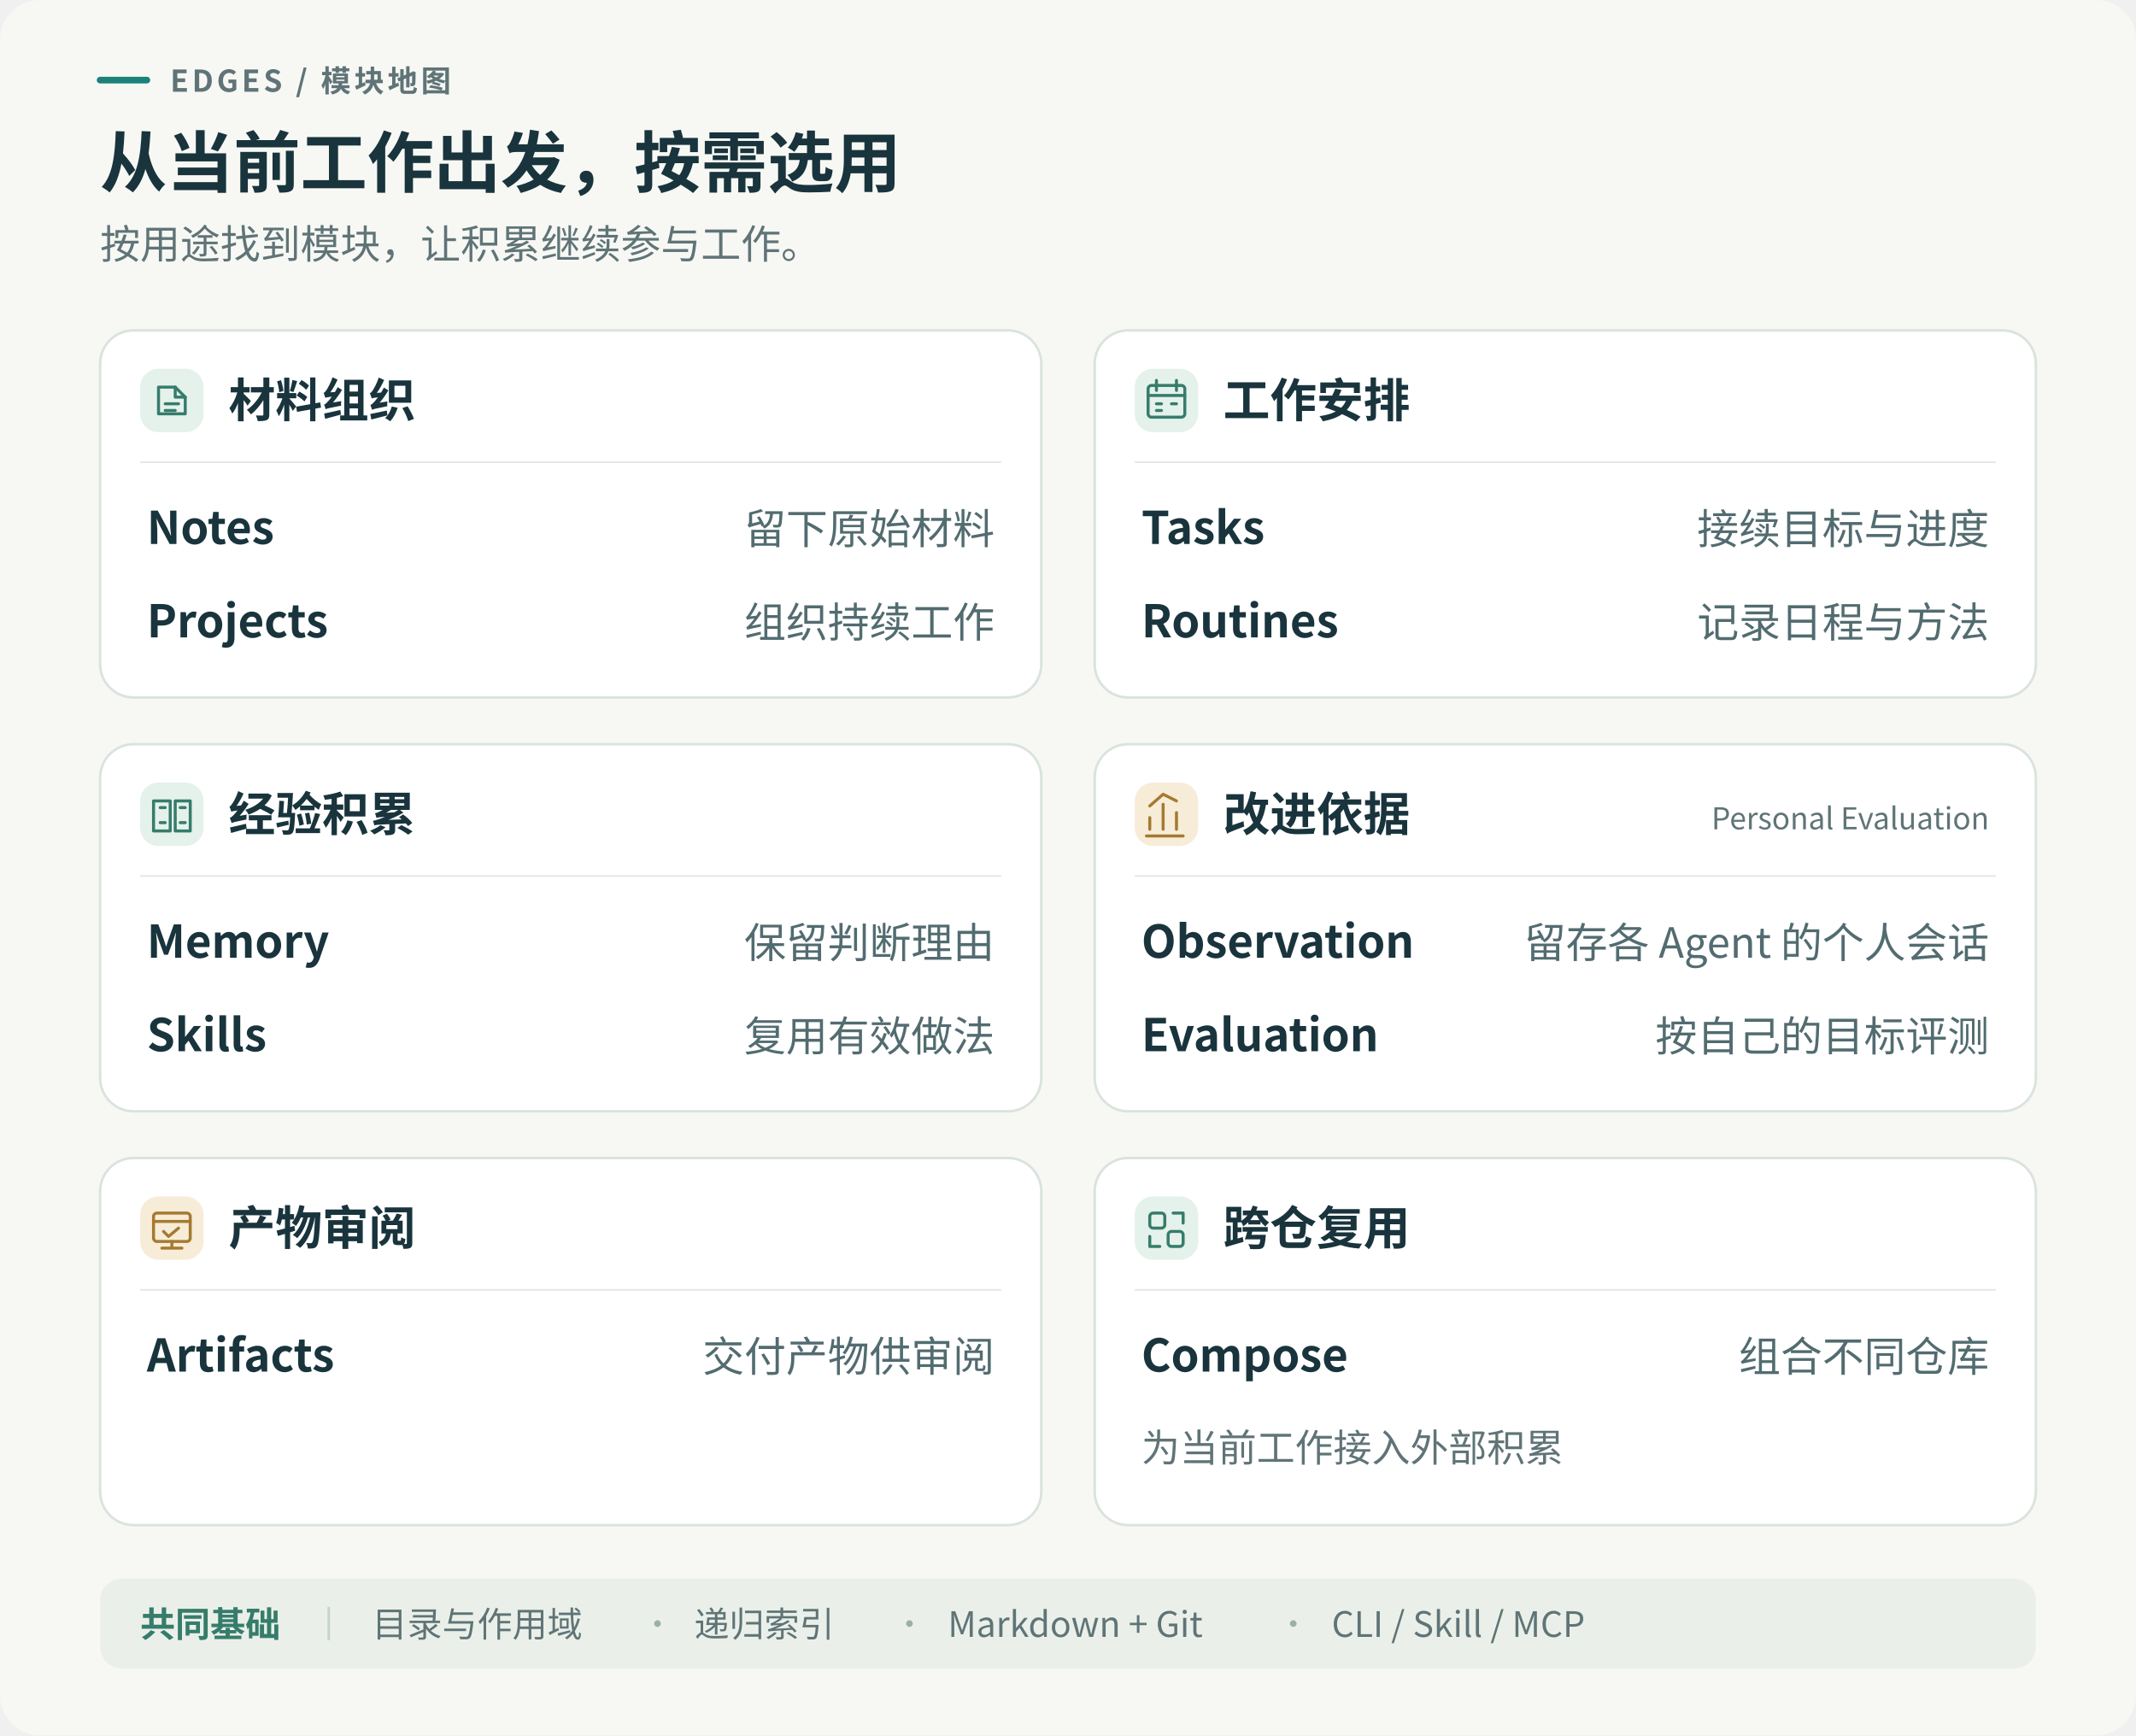
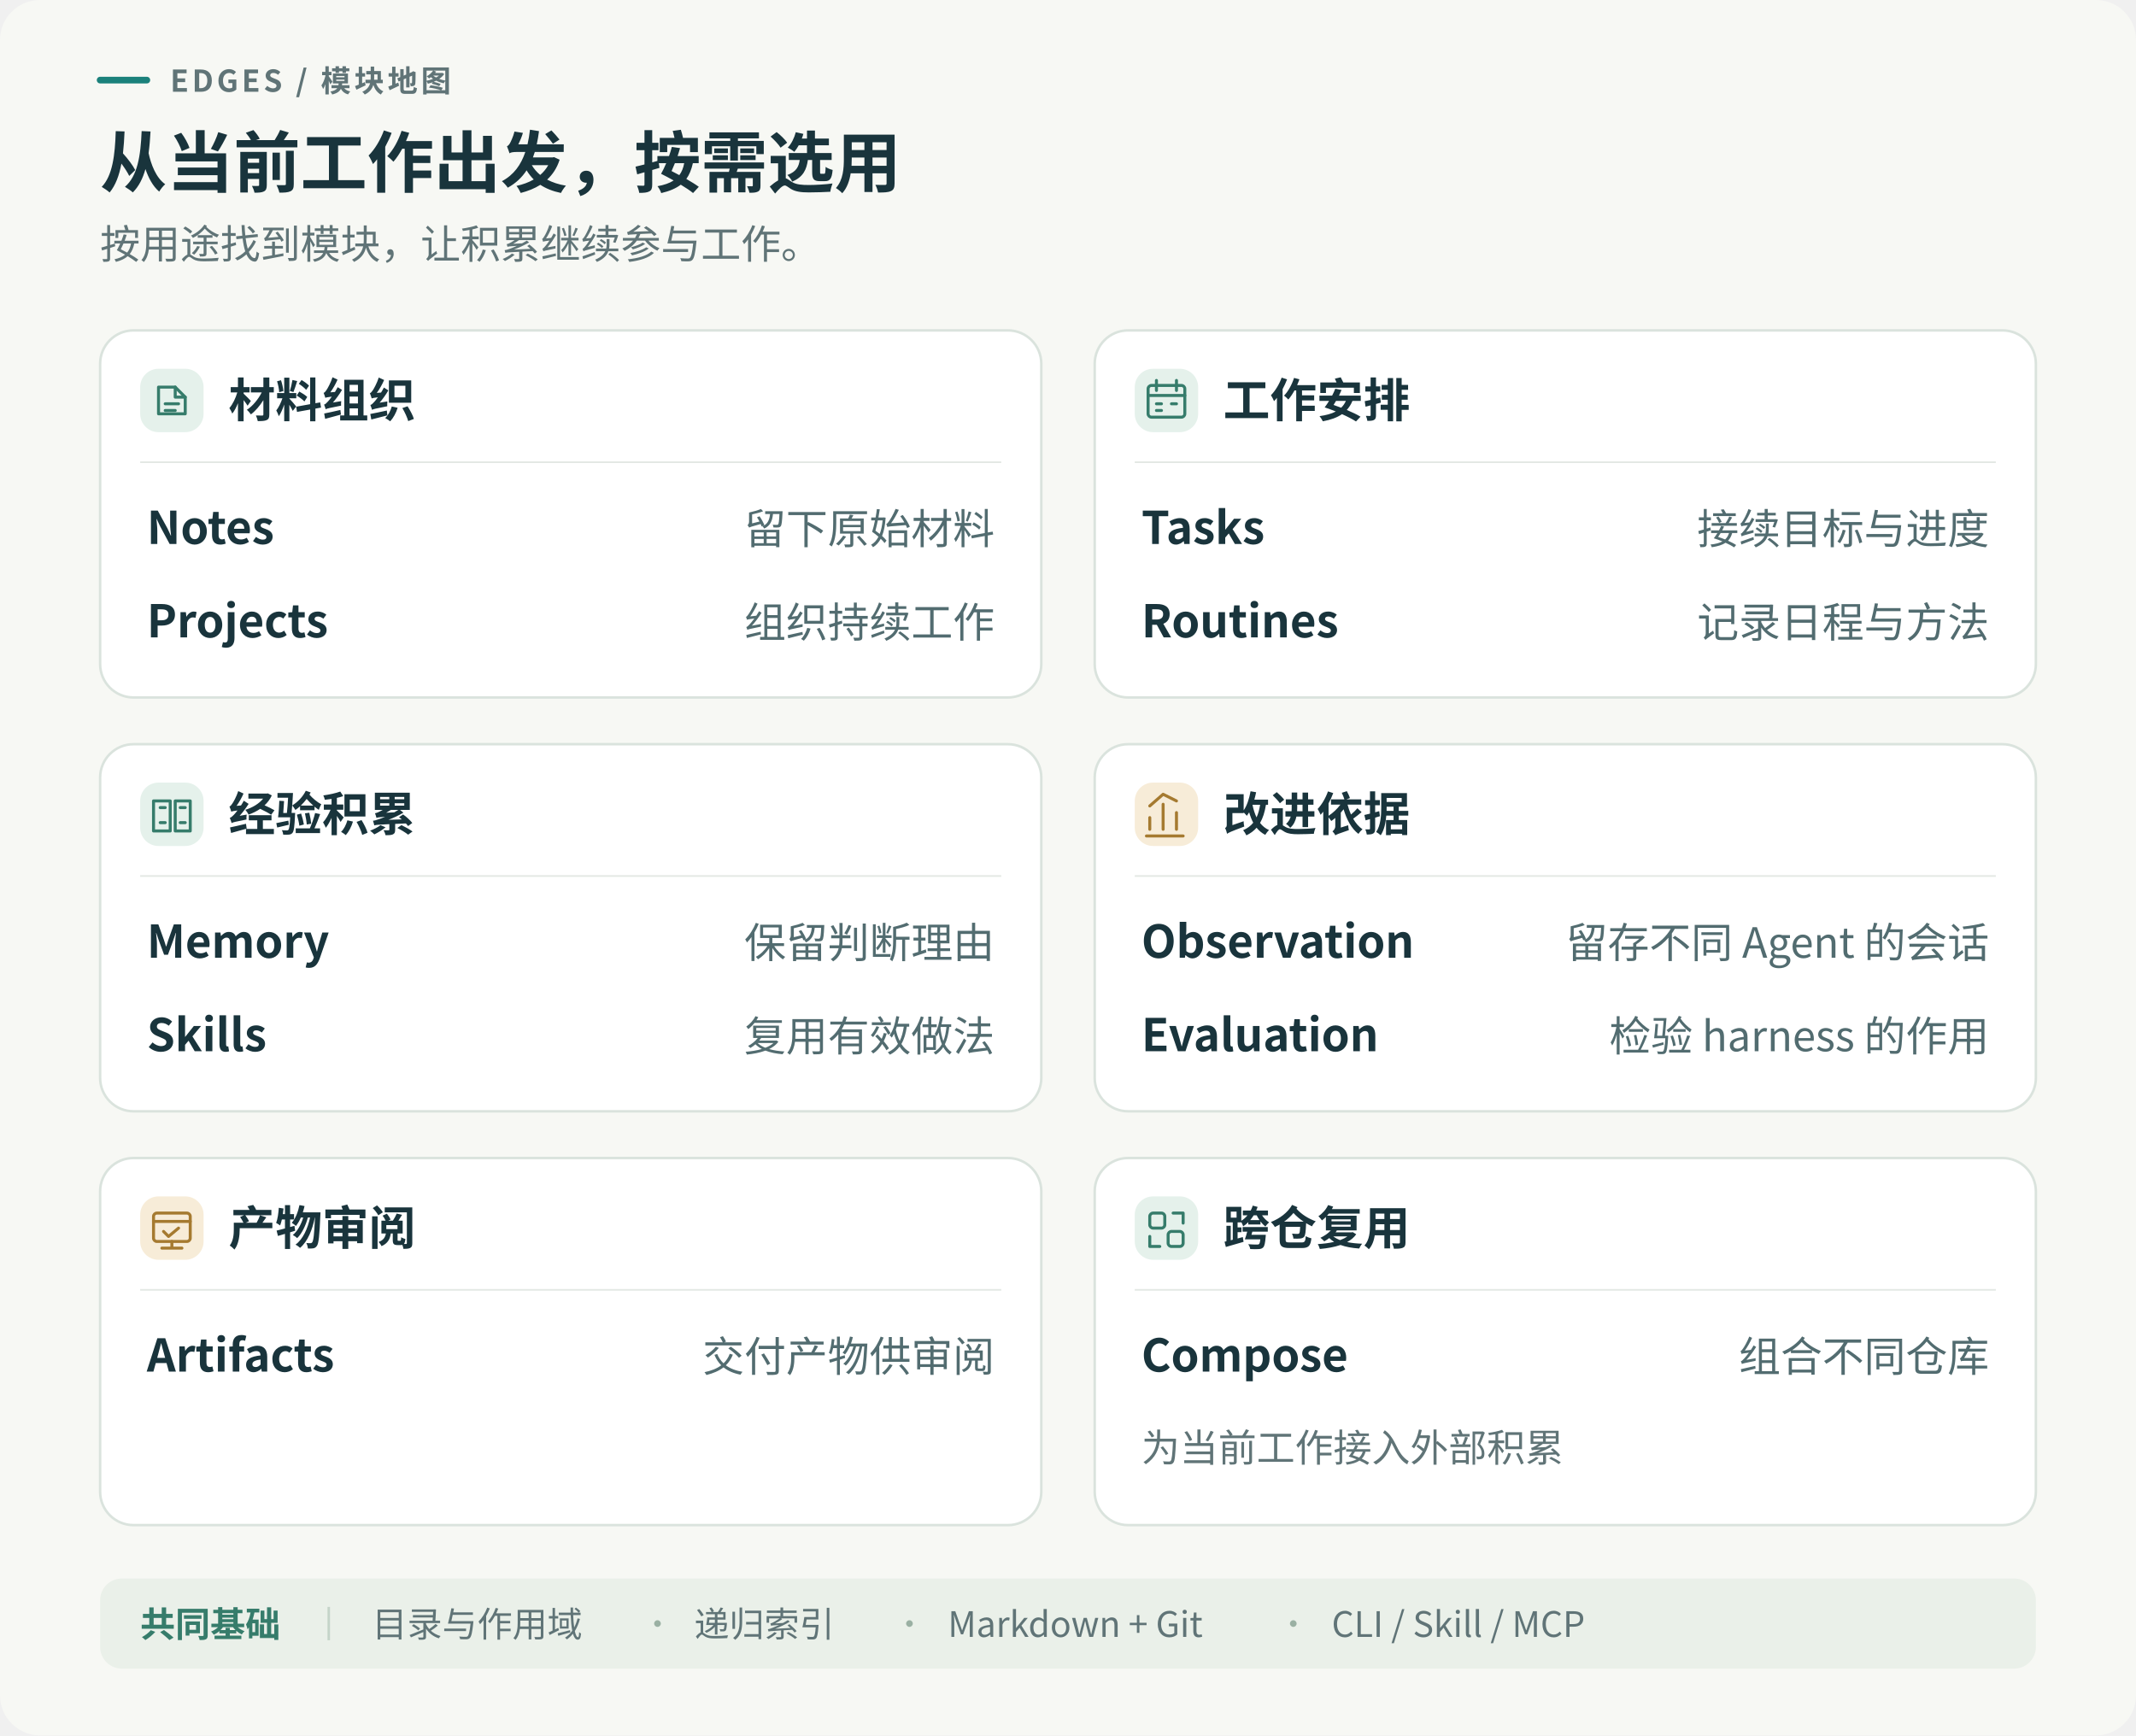
<svg xmlns="http://www.w3.org/2000/svg" width="1280" height="1040" viewBox="0 0 1280 1040" role="img" aria-labelledby="title description">
  <defs>
    <style>
      text { font-family: -apple-system, BlinkMacSystemFont, "Segoe UI", "PingFang SC", "Microsoft YaHei", "Noto Sans CJK SC", sans-serif; }
      .ink { fill: #19343c; }
      .muted { fill: #607477; }
      .heading { font-size: 28px; font-weight: 650; fill: #19343c; }
      .module { font-size: 27px; font-weight: 600; fill: #19343c; }
      .value { font-size: 25px; fill: #526c70; }
      .rule { stroke: #e3e8e4; stroke-width: 1; }
      .card { fill: #ffffff; stroke: #dae3dd; stroke-width: 1.5; }
      .teal-icon { fill: none; stroke: #367c6b; stroke-width: 1.8; stroke-linecap: round; stroke-linejoin: round; }
      .amber-icon { fill: none; stroke: #a57a30; stroke-width: 1.8; stroke-linecap: round; stroke-linejoin: round; }
    </style>
  </defs>
  <rect width="1280" height="1040" rx="24" fill="#f7f8f4" />
  <path d="M60 48h28" stroke="#1b817b" stroke-width="4" stroke-linecap="round" />
  <text x="102" y="55" class="muted" font-size="18" font-weight="600" letter-spacing="2">EDGES / 模块地图</text>
  <text x="60" y="112" class="ink" font-size="40" font-weight="650">从当前工作出发，按需选用</text>
  <text x="60" y="155" class="muted" font-size="24">按用途找到模块，让积累继续参与工作。</text>
  <rect x="60" y="198" width="564" height="220" rx="20" class="card" />
  <rect x="84" y="221" width="38" height="38" rx="11" fill="#e5f1eb" />
  <g class="teal-icon">
    <path d="M95 232h10l6 6v10H95z" />
    <path d="M105 232v6h6M99 242h8M99 246h6" />
  </g>
  <text x="137" y="250" class="heading">材料组织</text>
  <path d="M84 277h516" class="rule" />
  <text x="88" y="326" class="module">Notes</text>
  <text x="596" y="326" class="value" text-anchor="end">留下原始材料</text>
  <text x="88" y="382" class="module">Projects</text>
  <text x="596" y="382" class="value" text-anchor="end">组织持续工作</text>
  <rect x="656" y="198" width="564" height="220" rx="20" class="card" />
  <rect x="680" y="221" width="38" height="38" rx="11" fill="#e5f1eb" />
  <g class="teal-icon">
    <rect x="688" y="231" width="22" height="19" rx="2" />
    <path d="M693 228v6M705 228v6M688 237h22M693 242h3M702 242h3M693 246h3" />
  </g>
  <text x="733" y="250" class="heading">工作安排</text>
  <path d="M680 277h516" class="rule" />
  <text x="684" y="326" class="module">Tasks</text>
  <text x="1192" y="326" class="value" text-anchor="end">接续目标与进度</text>
  <text x="684" y="382" class="module">Routines</text>
  <text x="1192" y="382" class="value" text-anchor="end">记录日程与方法</text>
  <rect x="60" y="446" width="564" height="220" rx="20" class="card" />
  <rect x="84" y="469" width="38" height="38" rx="11" fill="#e5f1eb" />
  <g class="teal-icon">
    <path d="M92 480h10v18H92zM105 480h9v18h-9z" />
    <path d="M96 484h3M108 484h3M96 493h3M108 493h3" />
  </g>
  <text x="137" y="498" class="heading">经验积累</text>
  <path d="M84 525h516" class="rule" />
  <text x="88" y="574" class="module">Memory</text>
  <text x="596" y="574" class="value" text-anchor="end">保留判断理由</text>
  <text x="88" y="630" class="module">Skills</text>
  <text x="596" y="630" class="value" text-anchor="end">复用有效做法</text>
  <rect x="656" y="446" width="564" height="220" rx="20" class="card" />
  <rect x="680" y="469" width="38" height="38" rx="11" fill="#f7ecd8" />
  <g class="amber-icon">
    <path d="M689 497v-7M697 497v-15M705 497v-10M687 501h22" />
    <path d="m689 483 8-7 8 4" />
  </g>
  <text x="733" y="498" class="heading">改进依据</text>
-   <text x="1192" y="497" class="muted" font-size="18" text-anchor="end">Personal Evaluation</text>
  <path d="M680 525h516" class="rule" />
  <text x="684" y="574" class="module">Observation</text>
-   <text x="1192" y="574" class="value" text-anchor="end">留存各 Agent 的个人会话</text>
+   <text x="1192" y="574" class="value" text-anchor="end">留存不同 Agent 的会话</text>
  <text x="684" y="630" class="module">Evaluation</text>
-   <text x="1192" y="630" class="value" text-anchor="end">按自己的目标评测</text>
+   <text x="1192" y="630" class="value" text-anchor="end">检验 harness 的作用</text>
  <rect x="60" y="694" width="564" height="220" rx="20" class="card" />
  <rect x="84" y="717" width="38" height="38" rx="11" fill="#f7ecd8" />
  <g class="amber-icon">
    <rect x="92" y="727" width="22" height="17" rx="2" />
    <path d="M92 732h22M97 748h12M103 744v4" />
    <path d="m98 738 3 3 6-5" />
  </g>
  <text x="137" y="746" class="heading">产物审阅</text>
  <path d="M84 773h516" class="rule" />
  <text x="88" y="822" class="module">Artifacts</text>
  <text x="596" y="822" class="value" text-anchor="end">交付产物供审阅</text>
  <rect x="656" y="694" width="564" height="220" rx="20" class="card" />
  <rect x="680" y="717" width="38" height="38" rx="11" fill="#e5f1eb" />
  <g class="teal-icon">
    <rect x="689" y="727" width="9" height="9" rx="2" />
    <rect x="700" y="738" width="9" height="9" rx="2" />
    <path d="M703 727h6v6M689 741v6h6" />
  </g>
  <text x="733" y="746" class="heading">跨仓复用</text>
  <path d="M680 773h516" class="rule" />
  <text x="684" y="822" class="module">Compose</text>
  <text x="1192" y="822" class="value" text-anchor="end">组合不同仓库</text>
  <text x="684" y="876" class="muted" font-size="23">为当前工作接入外部积累</text>
  <rect x="60" y="946" width="1160" height="54" rx="13" fill="#eaf0e9" />
  <text x="84" y="981" fill="#367c6b" font-size="21" font-weight="650">共同基础</text>
  <path d="M197 963v20" stroke="#c4d4c9" stroke-width="1.5" />
  <text x="223" y="981" class="muted" font-size="21">目录与作用域</text>
  <circle cx="394" cy="973" r="2" fill="#9ab0a3" />
  <text x="416" y="981" class="muted" font-size="21">递归索引</text>
  <circle cx="545" cy="973" r="2" fill="#9ab0a3" />
  <text x="568" y="981" class="muted" font-size="21">Markdown + Git</text>
  <circle cx="775" cy="973" r="2" fill="#9ab0a3" />
  <text x="798" y="981" class="muted" font-size="21">CLI / Skill / MCP</text>
</svg>
